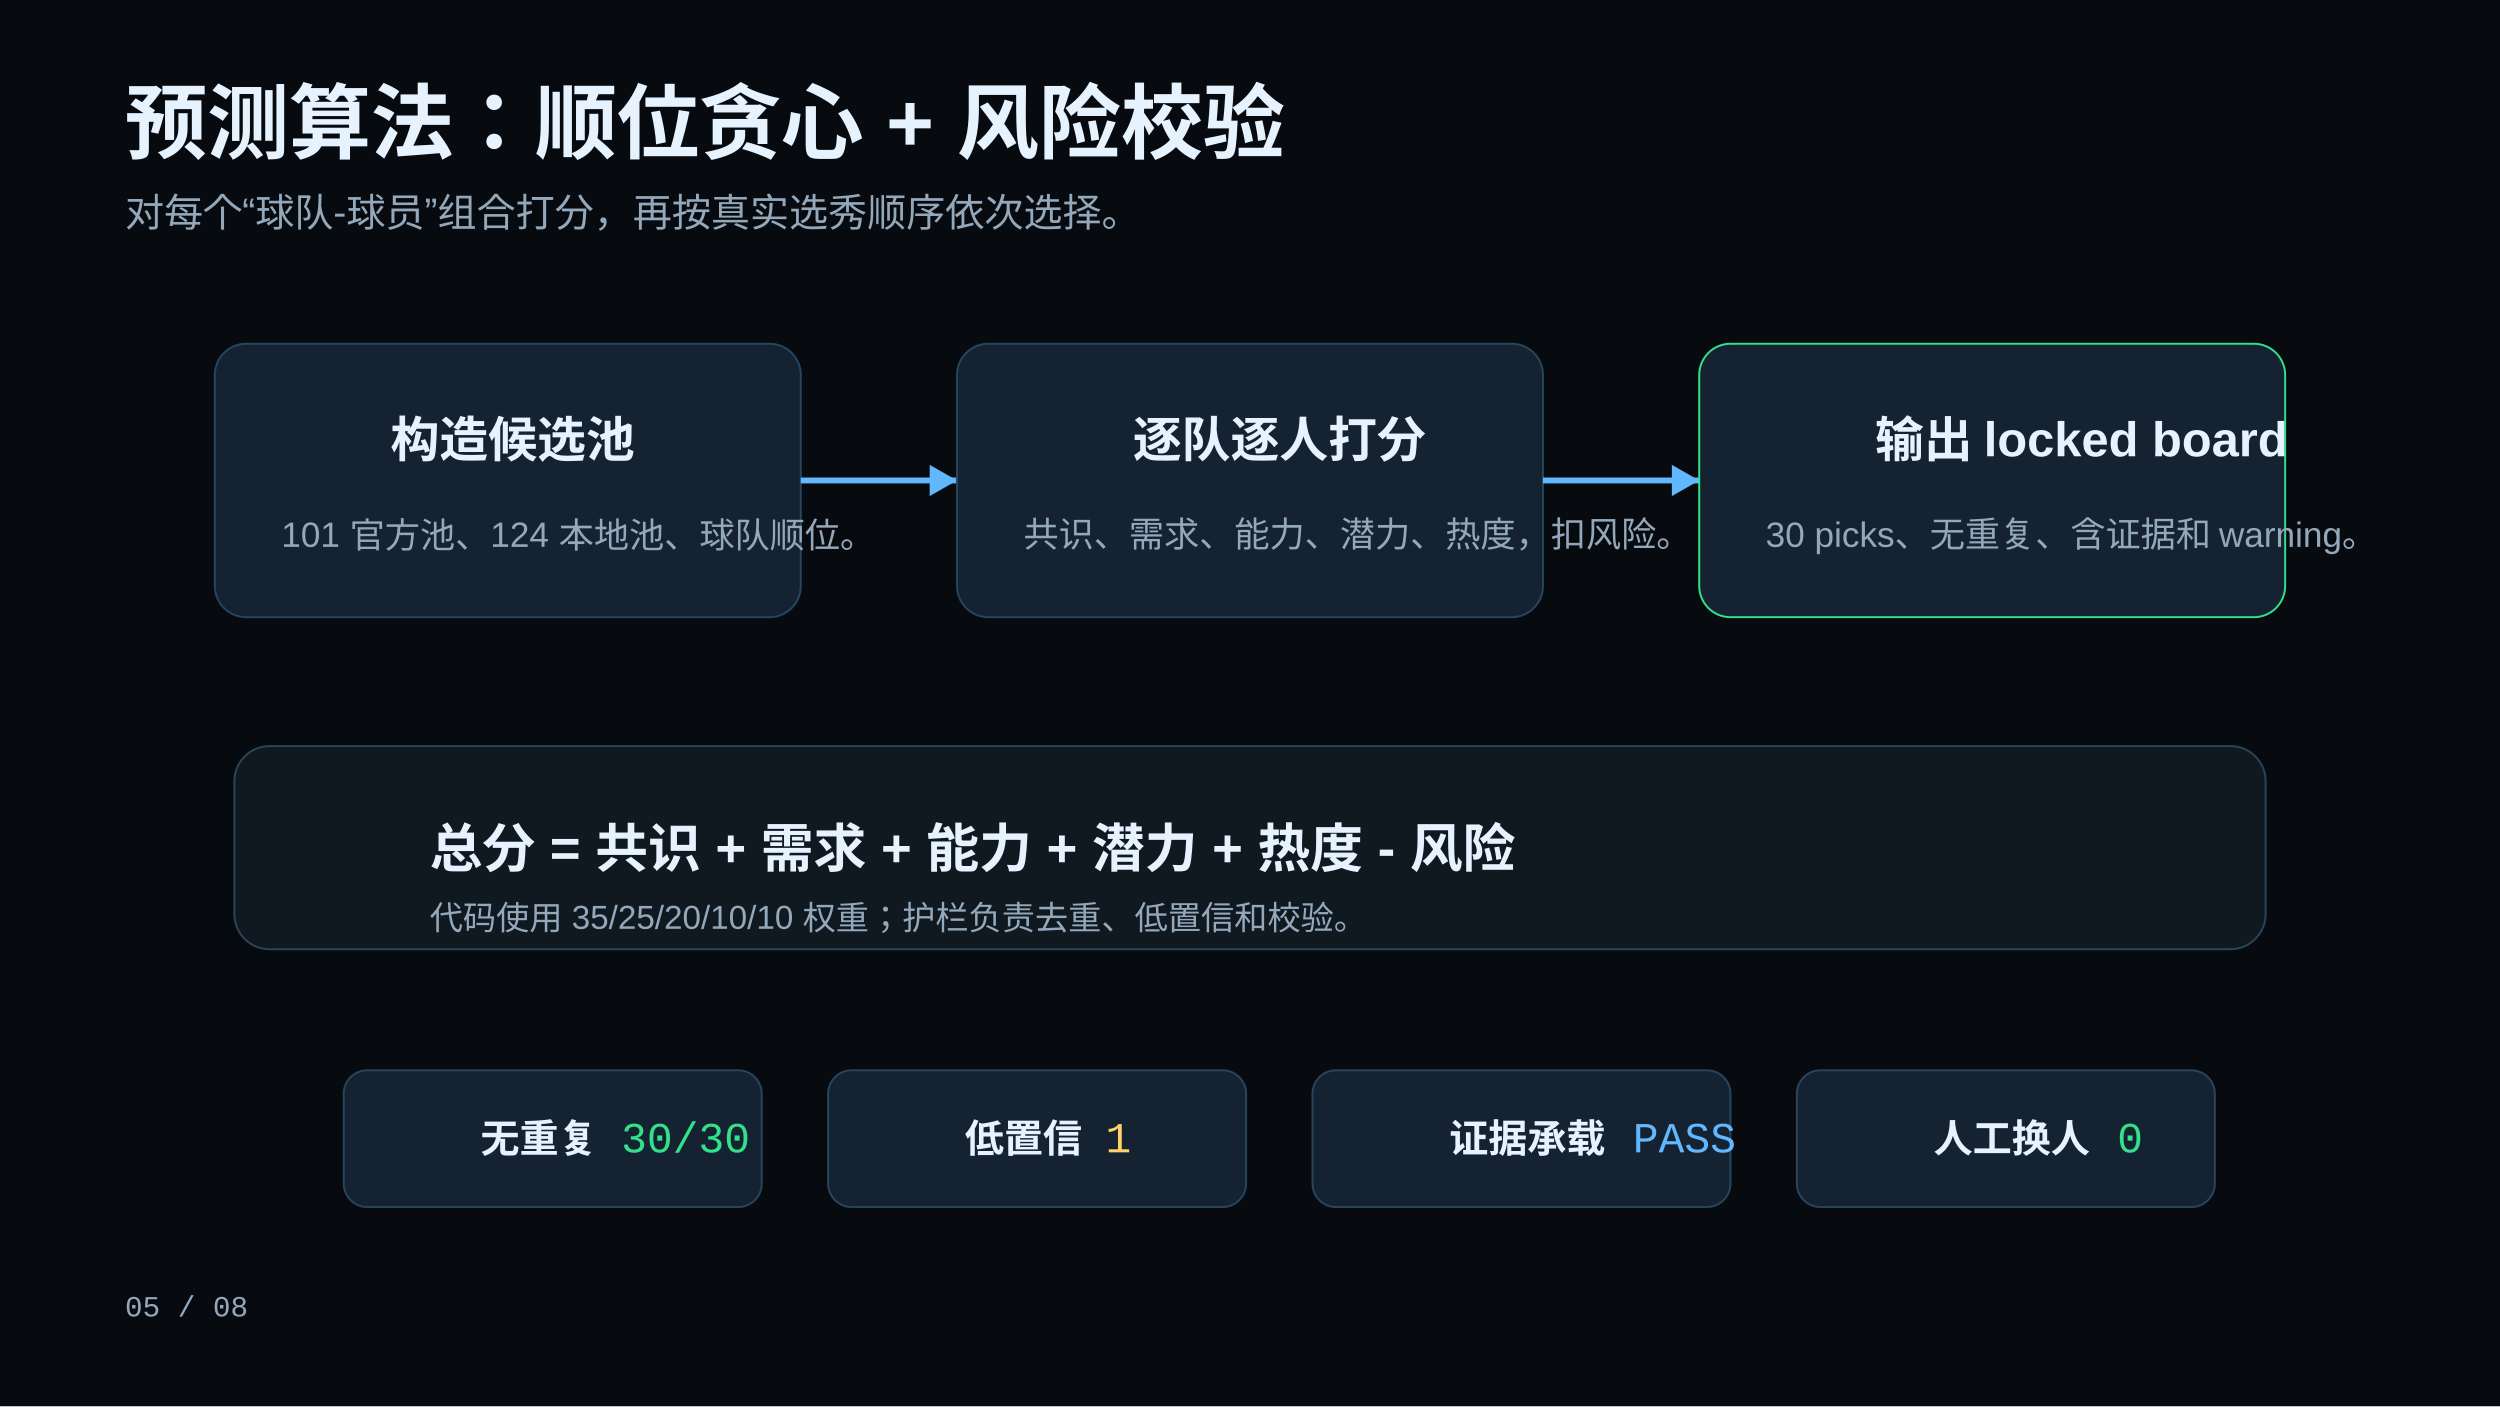
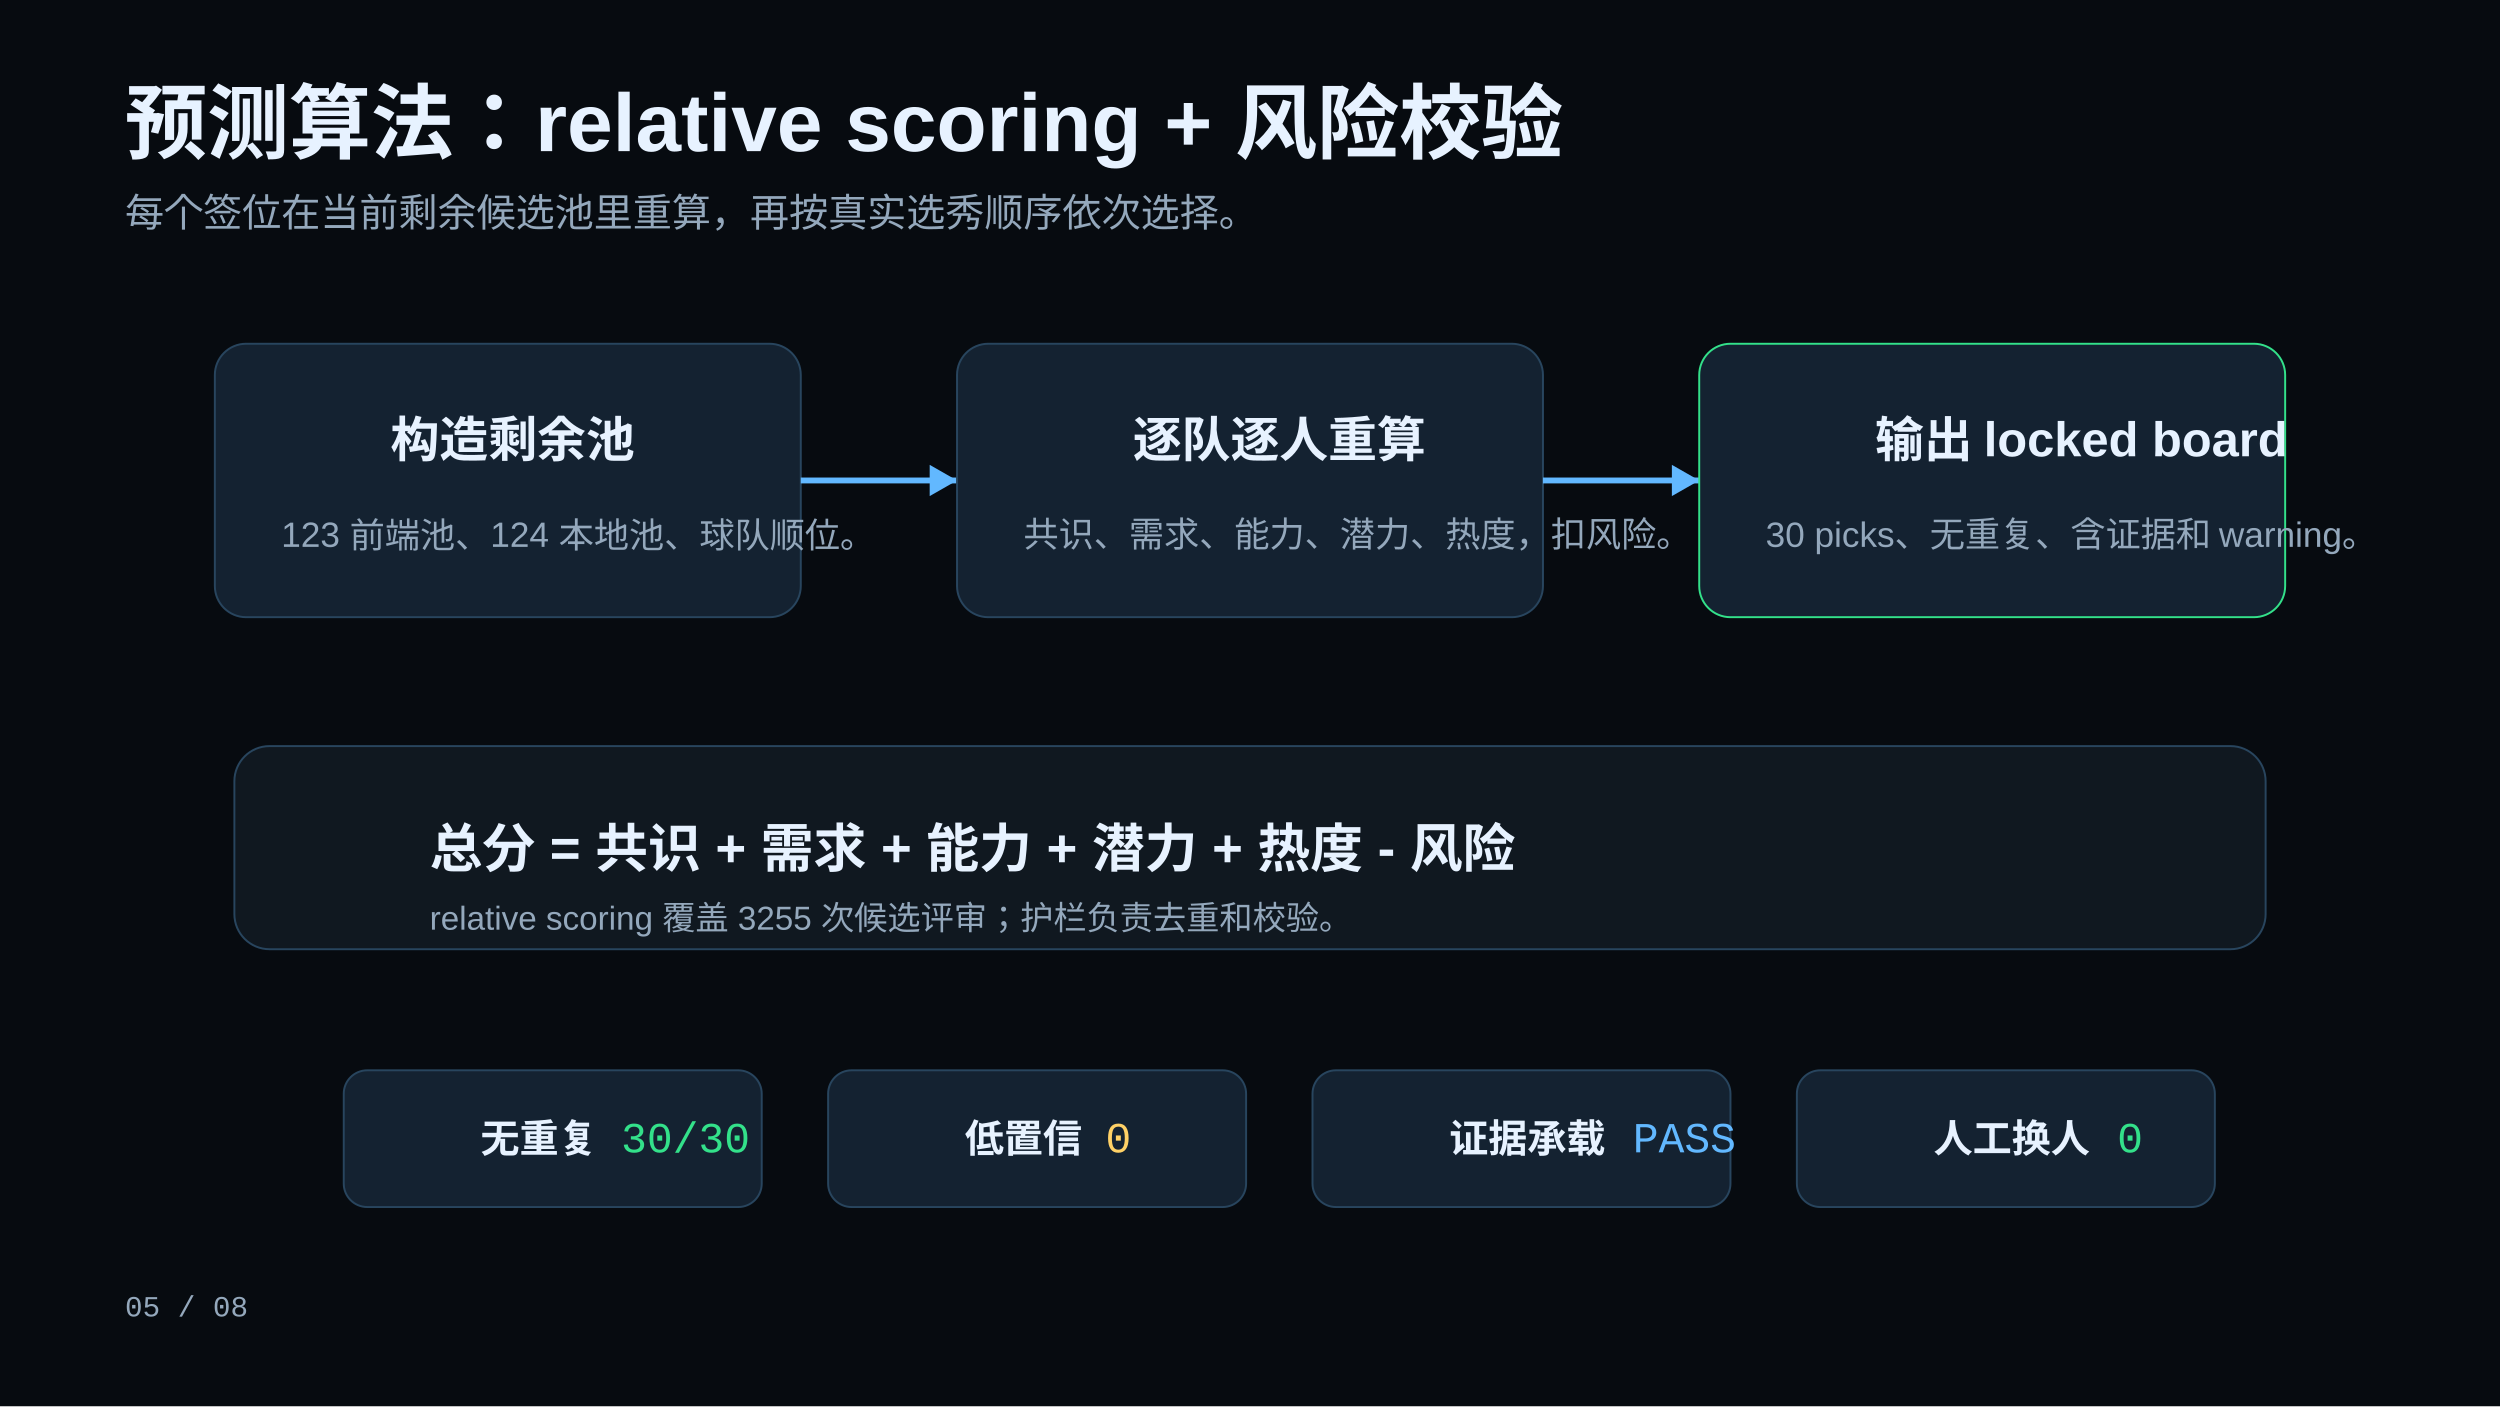
<svg xmlns="http://www.w3.org/2000/svg" width="1280" height="720" viewBox="0 0 1280 720">
  <g id="background">
    <rect width="1280" height="720" fill="#070B10" />
  </g>
  <g id="header">
-     <text x="64" y="78" font-family="Microsoft YaHei, Arial, sans-serif" font-size="42" fill="#E7F2FF" font-weight="800">预测算法：顺位贪心 + 风险校验</text>
-     <text x="64" y="116" font-family="Microsoft YaHei, Arial, sans-serif" font-size="20" fill="#94A8BC">对每个“球队-球员”组合打分，再按真实选秀顺序依次选择。</text>
+     <text x="64" y="78" font-family="Microsoft YaHei, Arial, sans-serif" font-size="42" fill="#E7F2FF" font-weight="800">预测算法：relative scoring + 风险校验</text>
+     <text x="64" y="116" font-family="Microsoft YaHei, Arial, sans-serif" font-size="20" fill="#94A8BC">每个签位在当前剩余候选池里重算，再按真实选秀顺序依次选择。</text>
  </g>
  <g id="steps">
    <rect x="110" y="176" width="300" height="140" rx="16" fill="#142231" stroke="#28455E" />
    <use data-icon="tabler-outline/database" x="144" y="206" width="38" height="38" fill="#62B8FF" stroke-width="2" />
-     <text x="200" y="234" font-family="Microsoft YaHei, Arial, sans-serif" font-size="25" fill="#E7F2FF" font-weight="800">构造候选池</text>
-     <text x="144" y="280" font-family="Microsoft YaHei, Arial, sans-serif" font-size="18" fill="#94A8BC">101 官方池、124 本地池、球队顺位。</text>
+     <text x="200" y="234" font-family="Microsoft YaHei, Arial, sans-serif" font-size="25" fill="#E7F2FF" font-weight="800">构造剩余池</text>
+     <text x="144" y="280" font-family="Microsoft YaHei, Arial, sans-serif" font-size="18" fill="#94A8BC">123 前端池、124 本地池、球队顺位。</text>
    <line x1="410" y1="246" x2="490" y2="246" stroke="#62B8FF" stroke-width="3" />
    <polygon points="490,246 476,238 476,254" fill="#62B8FF" />
    <rect x="490" y="176" width="300" height="140" rx="16" fill="#142231" stroke="#28455E" />
    <use data-icon="tabler-outline/adjustments" x="524" y="206" width="38" height="38" fill="#FFD166" stroke-width="2" />
-     <text x="580" y="234" font-family="Microsoft YaHei, Arial, sans-serif" font-size="25" fill="#E7F2FF" font-weight="800">逐队逐人打分</text>
+     <text x="580" y="234" font-family="Microsoft YaHei, Arial, sans-serif" font-size="25" fill="#E7F2FF" font-weight="800">逐队逐人重算</text>
    <text x="524" y="280" font-family="Microsoft YaHei, Arial, sans-serif" font-size="18" fill="#94A8BC">共识、需求、能力、潜力、热度，扣风险。</text>
    <line x1="790" y1="246" x2="870" y2="246" stroke="#62B8FF" stroke-width="3" />
    <polygon points="870,246 856,238 856,254" fill="#62B8FF" />
    <rect x="870" y="176" width="300" height="140" rx="16" fill="#142231" stroke="#33E18A" />
    <use data-icon="tabler-outline/chart-dots" x="904" y="206" width="38" height="38" fill="#33E18A" stroke-width="2" />
    <text x="960" y="234" font-family="Microsoft YaHei, Arial, sans-serif" font-size="25" fill="#E7F2FF" font-weight="800">输出 locked board</text>
    <text x="904" y="280" font-family="Microsoft YaHei, Arial, sans-serif" font-size="18" fill="#94A8BC">30 picks、无重复、含证据和 warning。</text>
  </g>
  <g id="formula">
    <rect x="120" y="382" width="1040" height="104" rx="18" fill="#101820" stroke="#28455E" />
    <use data-icon="tabler-outline/target" x="154" y="412" width="42" height="42" fill="#62B8FF" stroke-width="2" />
    <text x="220" y="444" font-family="Microsoft YaHei, Arial, sans-serif" font-size="27" fill="#E7F2FF" font-weight="800">总分 = 共识 + 需求 + 能力 + 潜力 + 热度 - 风险</text>
-     <text x="220" y="476" font-family="Microsoft YaHei, Arial, sans-serif" font-size="17" fill="#94A8BC">代码使用 35/25/20/10/10 权重；护栏负责去重、低置信和校验。</text>
+     <text x="220" y="476" font-family="Microsoft YaHei, Arial, sans-serif" font-size="17" fill="#94A8BC">relative scoring 覆盖 3255 次候选评审；护栏负责去重和校验。</text>
  </g>
  <g id="validation-chips">
    <rect x="176" y="548" width="214" height="70" rx="12" fill="#142231" stroke="#28455E" />
    <use data-icon="tabler-outline/checklist" x="202" y="566" width="30" height="30" fill="#33E18A" stroke-width="2" />
    <text x="246" y="590" font-family="Microsoft YaHei, Arial, sans-serif" font-size="20" fill="#E7F2FF" font-weight="700">无重复</text>
    <text x="318" y="590" font-family="Consolas, 'Courier New', monospace" font-size="22" fill="#33E18A">30/30</text>
    <rect x="424" y="548" width="214" height="70" rx="12" fill="#142231" stroke="#28455E" />
    <use data-icon="tabler-outline/eye" x="450" y="566" width="30" height="30" fill="#FFD166" stroke-width="2" />
    <text x="494" y="590" font-family="Microsoft YaHei, Arial, sans-serif" font-size="20" fill="#E7F2FF" font-weight="700">低置信</text>
-     <text x="566" y="590" font-family="Consolas, 'Courier New', monospace" font-size="22" fill="#FFD166">1</text>
+     <text x="566" y="590" font-family="Consolas, 'Courier New', monospace" font-size="22" fill="#FFD166">0</text>
    <rect x="672" y="548" width="214" height="70" rx="12" fill="#142231" stroke="#28455E" />
    <use data-icon="tabler-outline/shield-check" x="698" y="566" width="30" height="30" fill="#62B8FF" stroke-width="2" />
    <text x="742" y="590" font-family="Microsoft YaHei, Arial, sans-serif" font-size="20" fill="#E7F2FF" font-weight="700">证据承载</text>
    <text x="836" y="590" font-family="Consolas, 'Courier New', monospace" font-size="22" fill="#62B8FF">PASS</text>
    <rect x="920" y="548" width="214" height="70" rx="12" fill="#142231" stroke="#28455E" />
    <use data-icon="tabler-outline/lock" x="946" y="566" width="30" height="30" fill="#33E18A" stroke-width="2" />
    <text x="990" y="590" font-family="Microsoft YaHei, Arial, sans-serif" font-size="20" fill="#E7F2FF" font-weight="700">人工换人</text>
    <text x="1084" y="590" font-family="Consolas, 'Courier New', monospace" font-size="22" fill="#33E18A">0</text>
  </g>
  <g id="footer">
    <text x="64" y="674" font-family="Consolas, 'Courier New', monospace" font-size="15" fill="#94A8BC">05 / 08</text>
  </g>
</svg>
